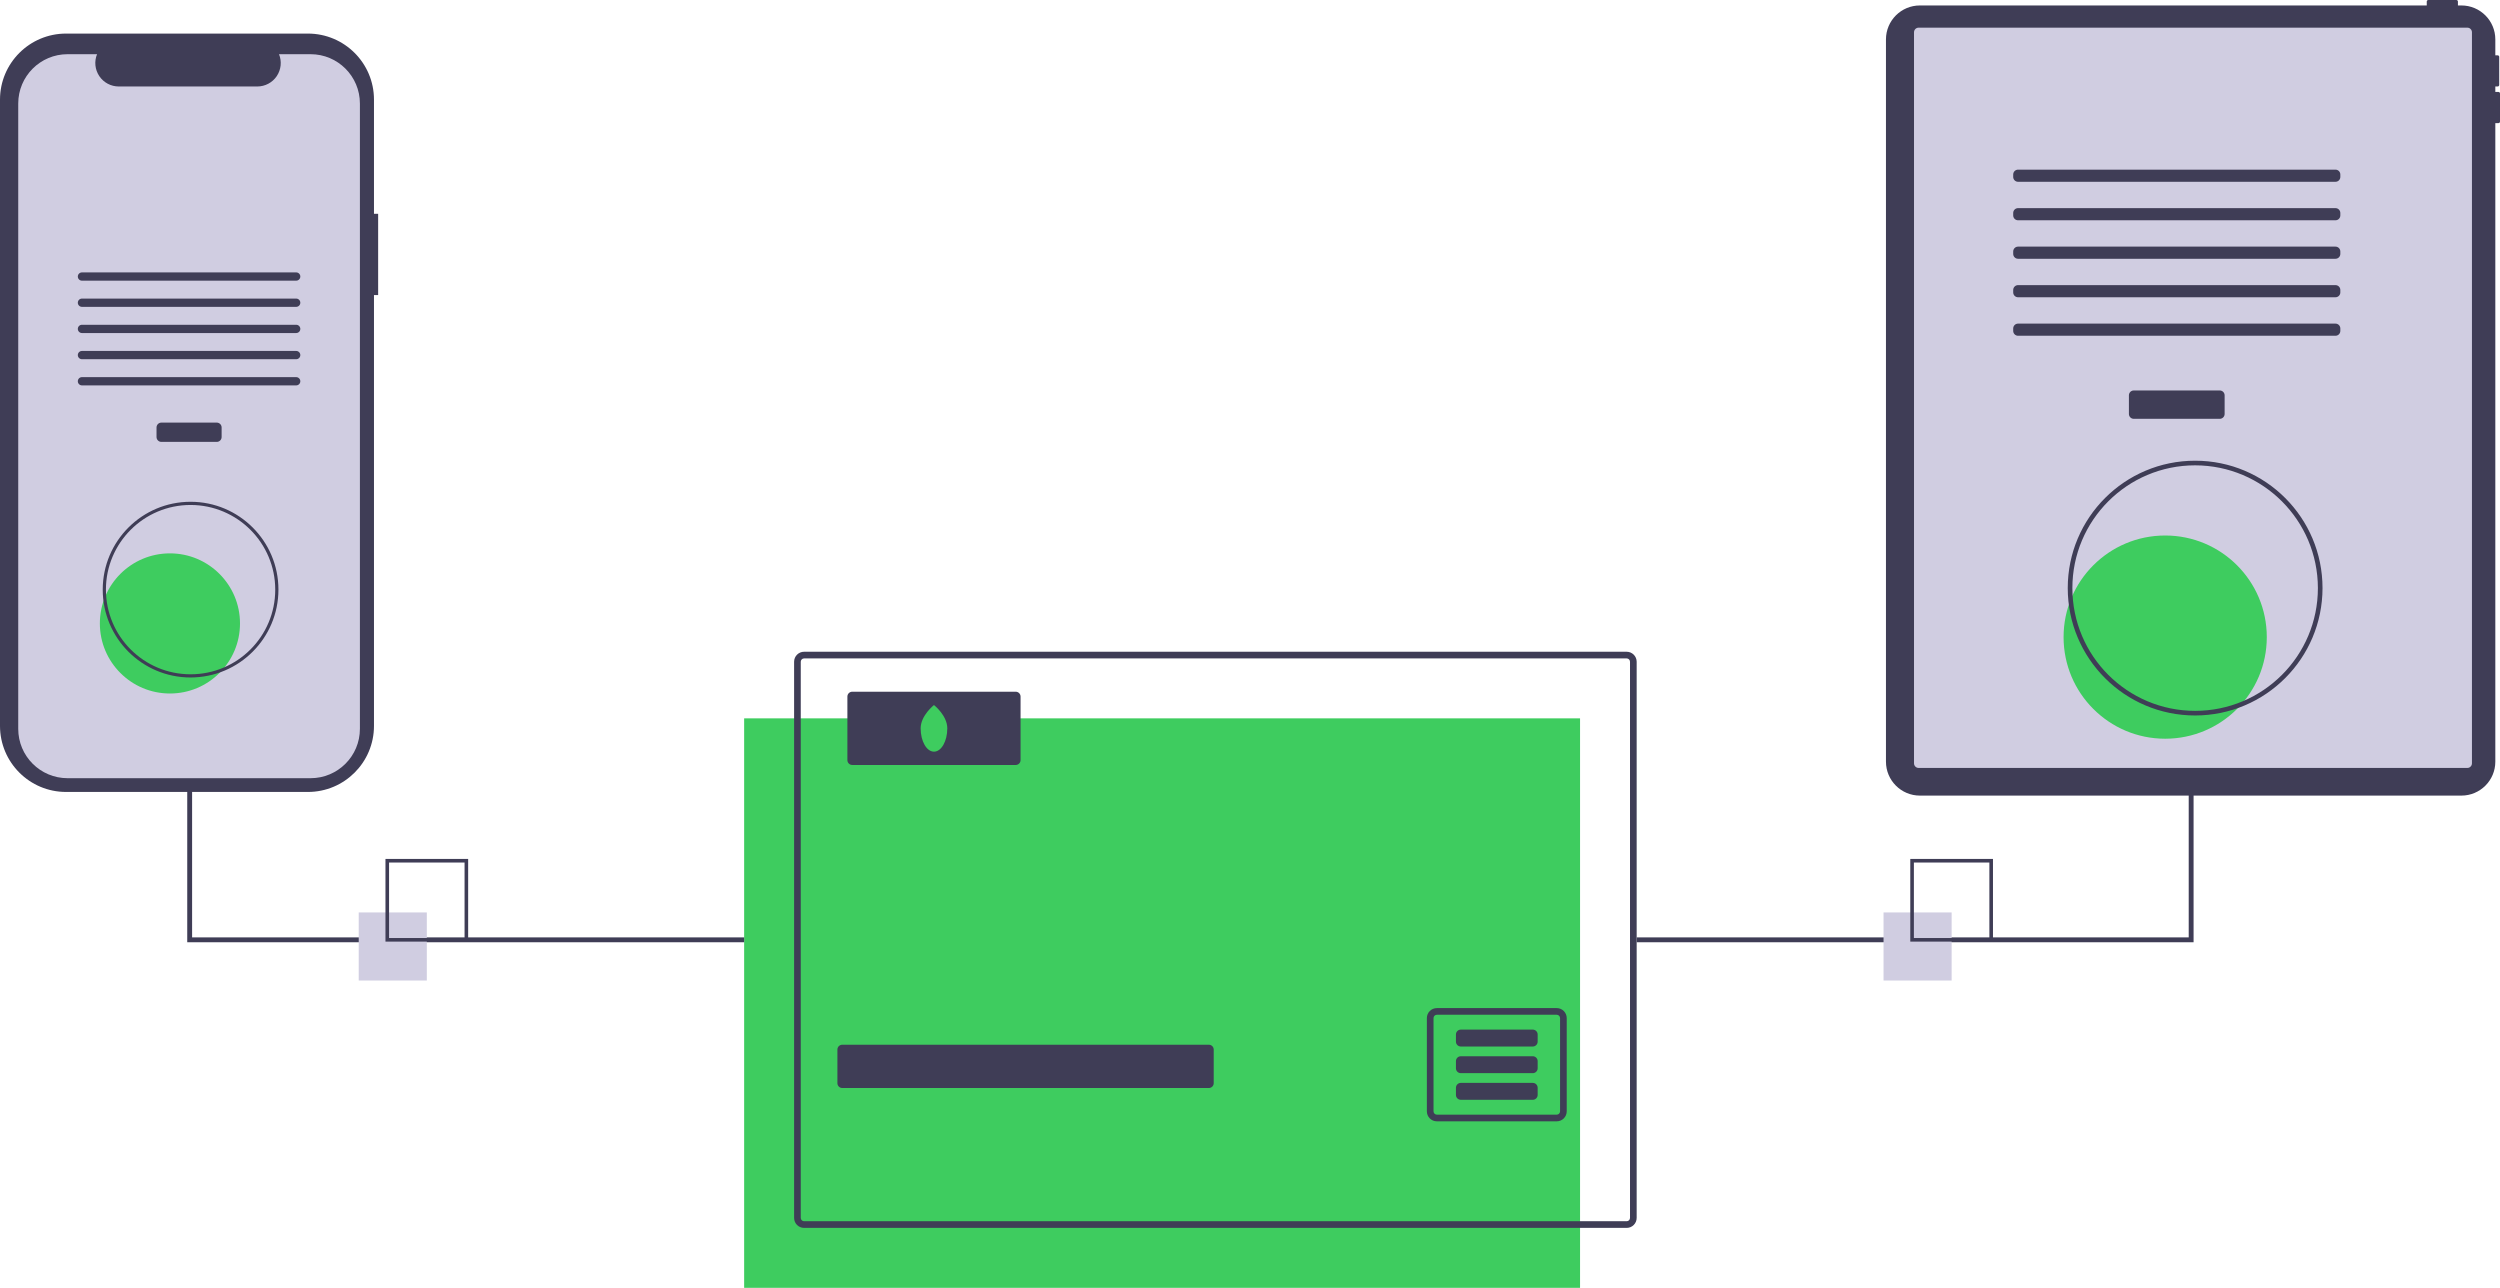
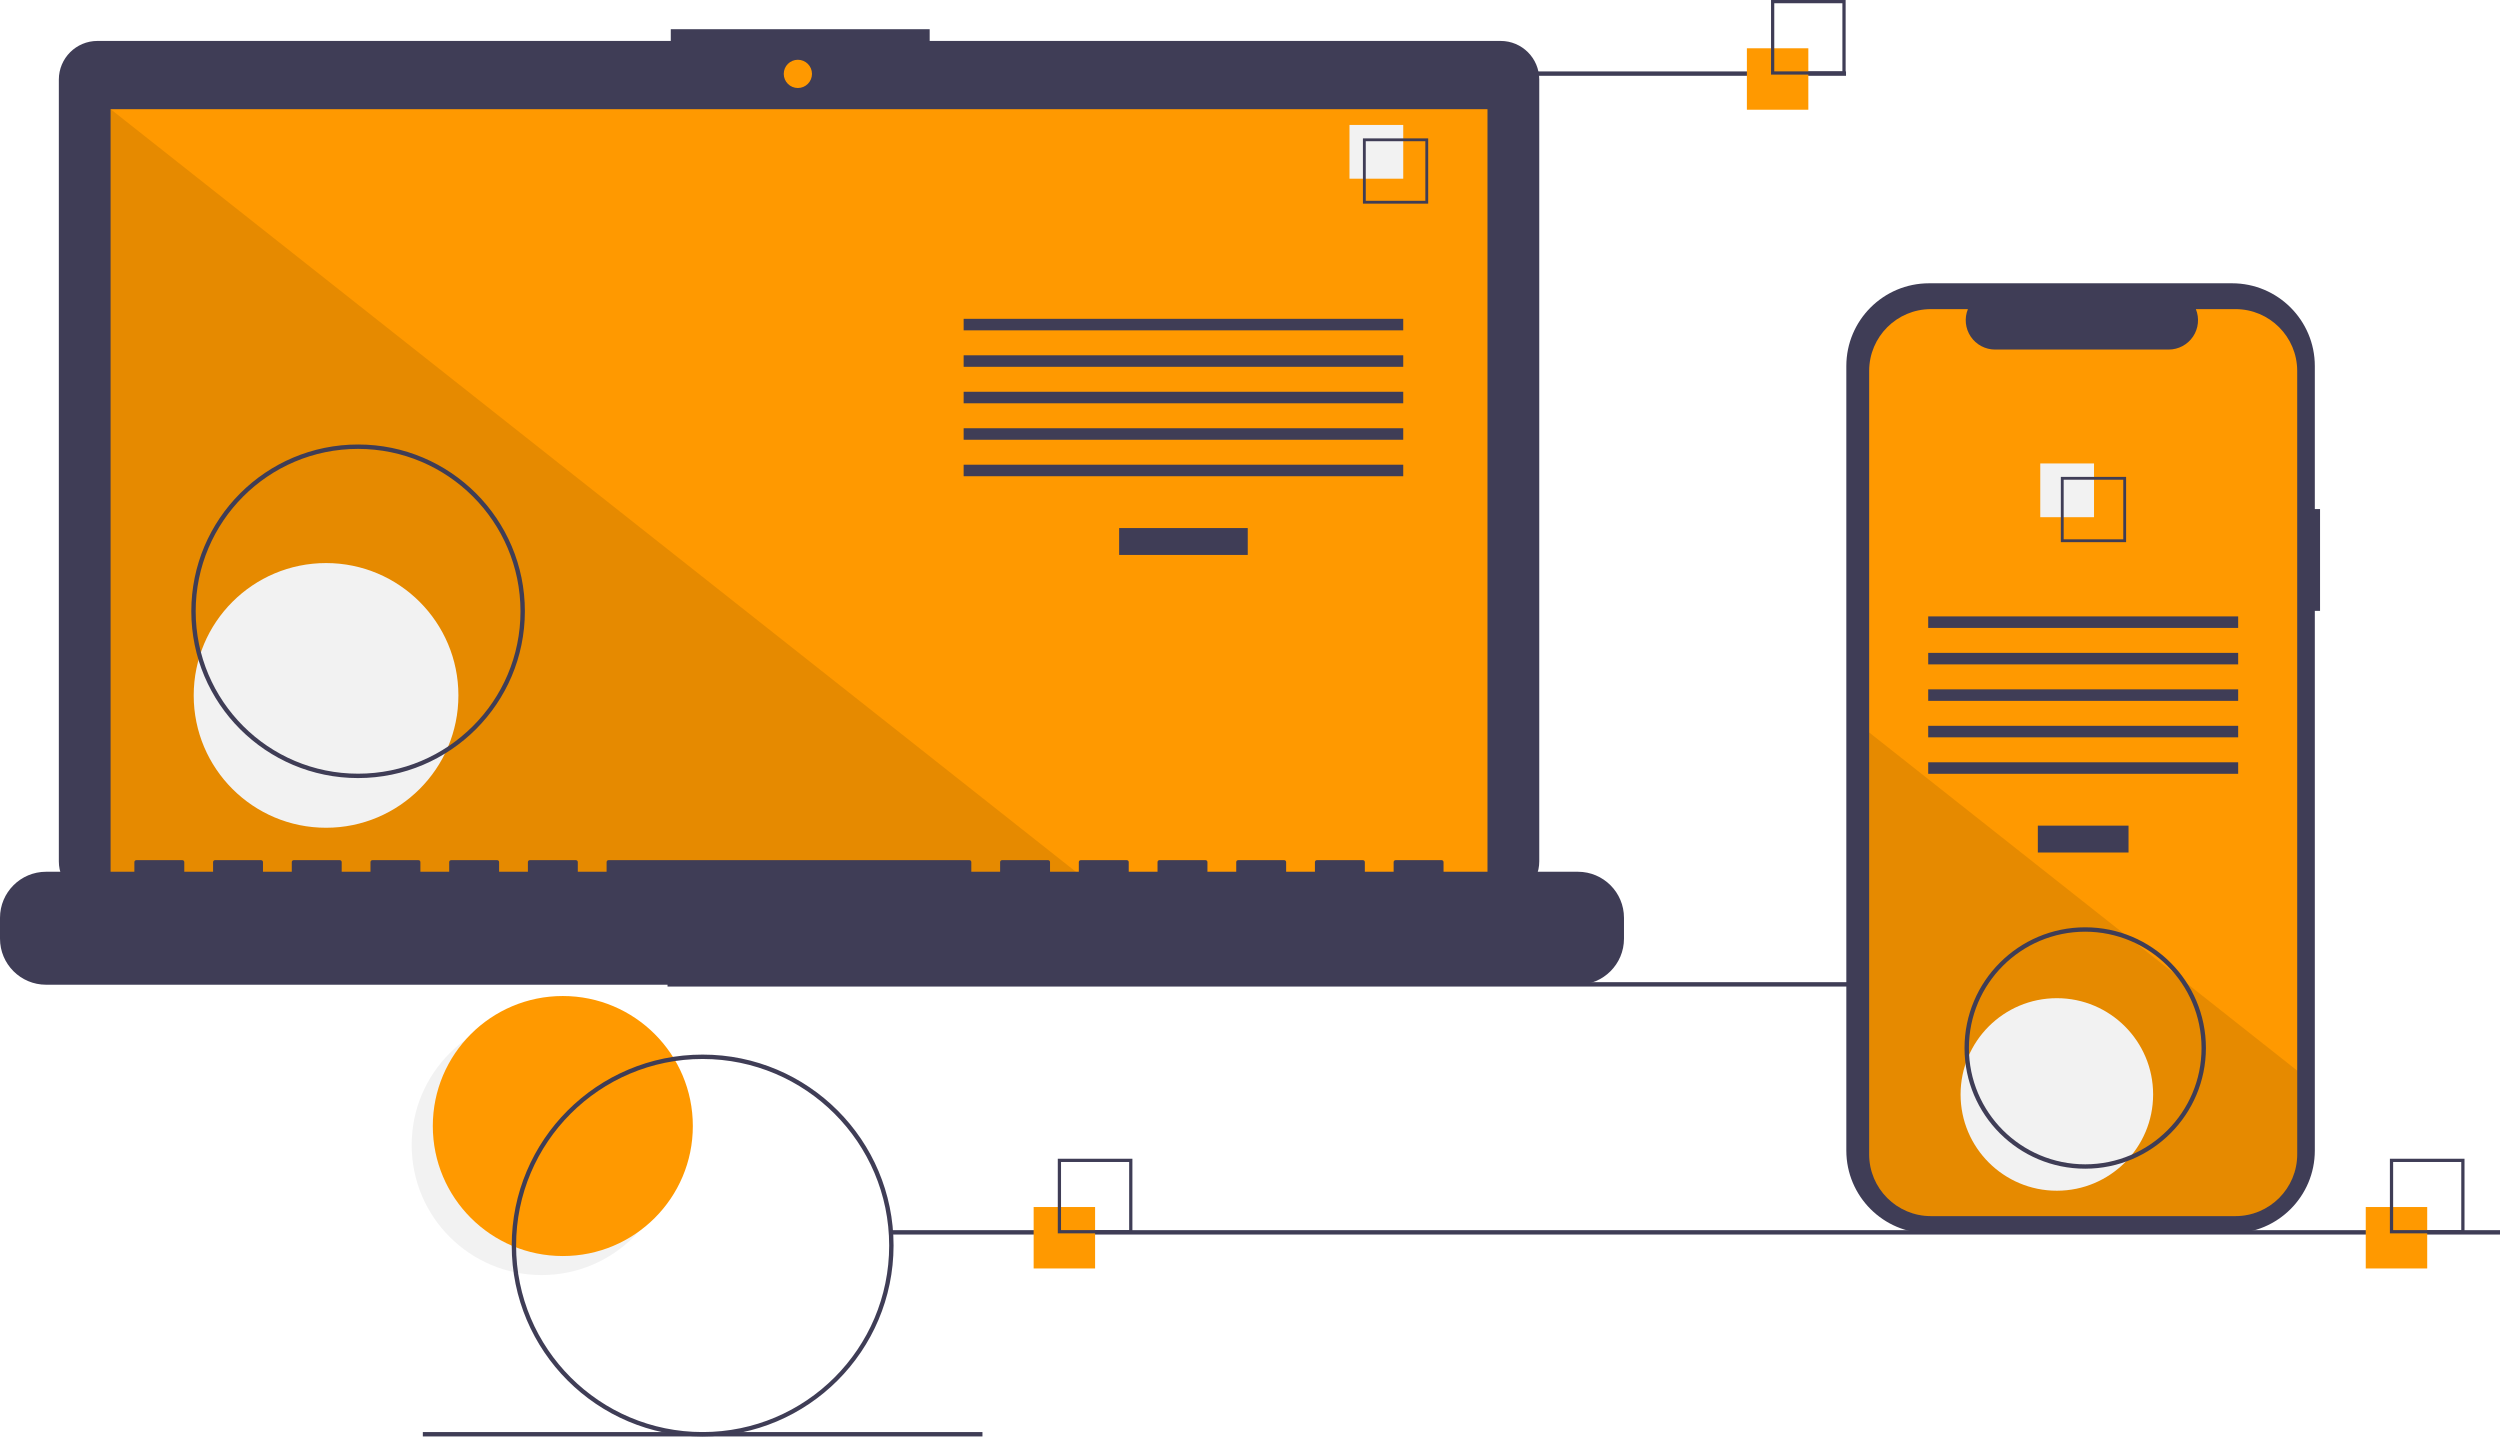
- <svg xmlns="http://www.w3.org/2000/svg" id="bbc47c66-d48b-4d11-bc2f-9f2748fa4450" data-name="Layer 1" width="1027.992" height="529.556" viewBox="0 0 1027.992 529.556">
-   <rect x="305.992" y="295.386" width="343.72" height="234.17" fill="#3ecc5f" />
-   <path d="M754.886,453.218h-338.24a4.116,4.116,0,0,0-4.11,4.11v228.69a4.11,4.11,0,0,0,4.11,4.11h338.24a4.11,4.11,0,0,0,4.11-4.11v-228.69A4.116,4.116,0,0,0,754.886,453.218Zm1.37,232.8a1.366,1.366,0,0,1-1.37,1.37h-338.24a1.366,1.366,0,0,1-1.37-1.37v-228.69a1.372,1.372,0,0,1,1.37-1.37h338.24a1.372,1.372,0,0,1,1.37,1.37Z" transform="translate(-86.00397 -185.2222)" fill="#3f3d56" />
-   <rect x="344.335" y="429.587" width="154.743" height="17.802" rx="2" fill="#3f3d56" />
-   <path d="M726.126,599.748h-49.29a4.11,4.11,0,0,0-4.11,4.11v38.34a4.11,4.11,0,0,0,4.11,4.11h49.29a4.11,4.11,0,0,0,4.11-4.11v-38.34A4.11,4.11,0,0,0,726.126,599.748Zm1.37,42.45a1.372,1.372,0,0,1-1.37,1.37h-49.29a1.372,1.372,0,0,1-1.37-1.37v-38.34a1.366,1.366,0,0,1,1.37-1.37h49.29a1.366,1.366,0,0,1,1.37,1.37Z" transform="translate(-86.00397 -185.2222)" fill="#3f3d56" />
-   <rect x="598.676" y="423.372" width="33.603" height="6.952" rx="2" fill="#3f3d56" />
-   <rect x="598.676" y="434.328" width="33.603" height="6.952" rx="2" fill="#3f3d56" />
-   <rect x="598.676" y="445.283" width="33.603" height="6.952" rx="2" fill="#3f3d56" />
-   <rect x="348.444" y="284.431" width="71.209" height="30.127" rx="2" fill="#3f3d56" />
-   <path d="M475.53,484.716c0,5.294-2.452,9.586-5.478,9.586s-5.478-4.292-5.478-9.586,5.478-9.586,5.478-9.586S475.53,479.422,475.53,484.716Z" transform="translate(-86.00397 -185.2222)" fill="#3ecc5f" />
-   <polygon points="901.992 161.837 899.992 161.837 899.992 385.451 672.992 385.451 672.992 387.451 901.992 387.451 901.992 161.837" fill="#3f3d56" />
-   <polygon points="305.992 387.451 76.992 387.451 76.992 161.837 78.992 161.837 78.992 385.451 305.992 385.451 305.992 387.451" fill="#3f3d56" />
-   <path d="M1113.355,223.032h-1.282v-2.243h.961a.641.641,0,0,0,.641-.641V208.613a.641.641,0,0,0-.641-.641h-.961v-6.551a13.956,13.956,0,0,0-13.956-13.956h-1.424v-1.602a.641.641,0,0,0-.641-.641h-11.535a.641.641,0,0,0-.641.641v1.602H875.461a13.956,13.956,0,0,0-13.956,13.956v296.994a13.956,13.956,0,0,0,13.956,13.956h222.657a13.956,13.956,0,0,0,13.956-13.956V235.849h1.282a.641.641,0,0,0,.641-.641V223.673A.641.641,0,0,0,1113.355,223.032Z" transform="translate(-86.00397 -185.2222)" fill="#3f3d56" />
-   <rect x="787.035" y="11.372" width="229.423" height="304.406" rx="1.905" fill="#d0cde1" />
-   <rect x="875.401" y="160.558" width="39.357" height="11.663" rx="2" fill="#3f3d56" />
-   <rect x="827.821" y="69.754" width="134.517" height="4.998" rx="2" fill="#3f3d56" />
-   <rect x="827.821" y="85.582" width="134.517" height="4.998" rx="2" fill="#3f3d56" />
-   <rect x="827.821" y="101.41" width="134.517" height="4.998" rx="2" fill="#3f3d56" />
-   <rect x="827.821" y="117.239" width="134.517" height="4.998" rx="2" fill="#3f3d56" />
-   <rect x="827.821" y="133.067" width="134.517" height="4.998" rx="2" fill="#3f3d56" />
-   <circle cx="890.317" cy="261.978" r="41.78" fill="#3ecc5f" />
-   <path d="M988.636,479.426a52.382,52.382,0,1,1,52.382-52.382A52.441,52.441,0,0,1,988.636,479.426Zm0-102.859a50.477,50.477,0,1,0,50.477,50.477A50.534,50.534,0,0,0,988.636,376.567Z" transform="translate(-86.00397 -185.2222)" fill="#3f3d56" />
-   <path d="M241.496,273.134h-1.713V226.196a27.167,27.167,0,0,0-27.167-27.167H113.171A27.167,27.167,0,0,0,86.004,226.196V483.703a27.167,27.167,0,0,0,27.167,27.167h99.445A27.167,27.167,0,0,0,239.783,483.703V306.545H241.496Z" transform="translate(-86.00397 -185.2222)" fill="#3f3d56" />
-   <path d="M233.997,227.792V484.924a20.288,20.288,0,0,1-20.285,20.292H113.787a20.288,20.288,0,0,1-20.285-20.292V227.792a20.287,20.287,0,0,1,20.285-20.285h12.123a9.638,9.638,0,0,0,8.925,13.276h56.972a9.637,9.637,0,0,0,8.925-13.276h12.98A20.287,20.287,0,0,1,233.997,227.792Z" transform="translate(-86.00397 -185.2222)" fill="#d0cde1" />
-   <rect x="64.362" y="173.773" width="26.768" height="7.933" rx="2" fill="#3f3d56" />
-   <rect x="32" y="112.012" width="91.492" height="3.4" rx="1.7" fill="#3f3d56" />
-   <rect x="32" y="122.778" width="91.492" height="3.4" rx="1.7" fill="#3f3d56" />
-   <rect x="32" y="133.544" width="91.492" height="3.4" rx="1.7" fill="#3f3d56" />
-   <rect x="32" y="144.309" width="91.492" height="3.4" rx="1.7" fill="#3f3d56" />
-   <rect x="32" y="155.075" width="91.492" height="3.4" rx="1.7" fill="#3f3d56" />
-   <circle cx="69.875" cy="256.355" r="28.813" fill="#3ecc5f" />
-   <path d="M164.371,463.801A36.125,36.125,0,1,1,200.496,427.677,36.165,36.165,0,0,1,164.371,463.801Zm0-70.936a34.811,34.811,0,1,0,34.811,34.811A34.85,34.85,0,0,0,164.371,392.866Z" transform="translate(-86.00397 -185.2222)" fill="#3f3d56" />
-   <rect x="147.505" y="375.19" width="28" height="28" fill="#d0cde1" />
-   <path d="M278.509,572.412h-34v-34h34Zm-32.522-1.478h31.043V539.89H245.987Z" transform="translate(-86.00397 -185.2222)" fill="#3f3d56" />
-   <rect x="774.505" y="375.19" width="28" height="28" fill="#d0cde1" />
-   <path d="M905.509,572.412h-34v-34h34Zm-32.522-1.478h31.043V539.89H872.987Z" transform="translate(-86.00397 -185.2222)" fill="#3f3d56" />
+ <svg xmlns="http://www.w3.org/2000/svg" id="b6117b06-2b45-45bc-b789-4a82ab6612dd" data-name="Layer 1" width="1139.171" height="654.543" viewBox="0 0 1139.171 654.543">
+   <circle cx="246.827" cy="521.765" r="59.243" fill="#f2f2f2" />
+   <circle cx="256.46" cy="513.095" r="59.243" fill="#ff9900" />
+   <rect x="304.171" y="447.543" width="733" height="2" fill="#3f3d56" />
+   <path d="M714.207,141.381H454.038v-5.362h-117.971v5.362H74.825a17.599,17.599,0,0,0-17.599,17.599V515.231a17.599,17.599,0,0,0,17.599,17.599H714.207a17.599,17.599,0,0,0,17.599-17.599V158.979A17.599,17.599,0,0,0,714.207,141.381Z" transform="translate(-30.41456 -122.7284)" fill="#3f3d56" />
+   <rect x="50.406" y="49.754" width="627.391" height="353.913" fill="#ff9900" />
+   <circle cx="363.565" cy="33.667" r="6.435" fill="#ff9900" />
+   <polygon points="498.374 403.667 50.406 403.667 50.406 49.754 498.374 403.667" opacity="0.1" />
+   <circle cx="148.574" cy="316.876" r="60.307" fill="#f2f2f2" />
+   <rect x="509.953" y="240.622" width="58.605" height="12.246" fill="#3f3d56" />
+   <rect x="439.102" y="145.279" width="200.307" height="5.248" fill="#3f3d56" />
+   <rect x="439.102" y="161.898" width="200.307" height="5.248" fill="#3f3d56" />
+   <rect x="439.102" y="178.518" width="200.307" height="5.248" fill="#3f3d56" />
+   <rect x="439.102" y="195.137" width="200.307" height="5.248" fill="#3f3d56" />
+   <rect x="439.102" y="211.756" width="200.307" height="5.248" fill="#3f3d56" />
+   <rect x="614.917" y="56.934" width="24.492" height="24.492" fill="#f2f2f2" />
+   <path d="M681.195,215.525h-29.74v-29.74h29.74Zm-28.447-1.293h27.154V187.078H652.748Z" transform="translate(-30.41456 -122.7284)" fill="#3f3d56" />
+   <path d="M749.422,519.96H688.192v-4.412a.875.875,0,0,0-.875-.875h-20.993a.875.875,0,0,0-.875.875v4.412H652.329v-4.412a.875.875,0,0,0-.875-.875H630.462a.875.875,0,0,0-.875.875v4.412H616.467v-4.412a.875.875,0,0,0-.875-.875H594.599a.875.875,0,0,0-.875.875v4.412H580.604v-4.412a.875.875,0,0,0-.875-.875H558.736a.875.875,0,0,0-.875.875v4.412H544.741v-4.412a.875.875,0,0,0-.875-.875H522.873a.875.875,0,0,0-.875.875v4.412H508.878v-4.412a.875.875,0,0,0-.875-.875h-20.993a.875.875,0,0,0-.875.875v4.412H473.015v-4.412a.875.875,0,0,0-.875-.875H307.696a.875.875,0,0,0-.875.875v4.412H293.701v-4.412a.875.875,0,0,0-.875-.875H271.833a.875.875,0,0,0-.875.875v4.412H257.838v-4.412a.875.875,0,0,0-.875-.875h-20.993a.875.875,0,0,0-.875.875v4.412H221.975v-4.412a.875.875,0,0,0-.875-.875H200.107a.875.875,0,0,0-.875.875v4.412H186.112v-4.412a.875.875,0,0,0-.875-.875H164.244a.875.875,0,0,0-.875.875v4.412H150.249v-4.412a.875.875,0,0,0-.875-.875H128.381a.875.875,0,0,0-.875.875v4.412H114.386v-4.412a.875.875,0,0,0-.875-.875H92.519a.875.875,0,0,0-.875.875v4.412H51.407a20.993,20.993,0,0,0-20.993,20.993v9.492A20.993,20.993,0,0,0,51.407,571.438H749.422a20.993,20.993,0,0,0,20.993-20.993v-9.492A20.993,20.993,0,0,0,749.422,519.96Z" transform="translate(-30.41456 -122.7284)" fill="#3f3d56" />
+   <path d="M193.586,477.272a76,76,0,1,1,76-76A76.086,76.086,0,0,1,193.586,477.272Zm0-150a74,74,0,1,0,74,74A74.084,74.084,0,0,0,193.586,327.272Z" transform="translate(-30.41456 -122.7284)" fill="#3f3d56" />
+   <rect x="586.171" y="32.543" width="255" height="2" fill="#3f3d56" />
+   <rect x="406.171" y="560.543" width="733" height="2" fill="#3f3d56" />
+   <rect x="192.672" y="652.543" width="255" height="2" fill="#3f3d56" />
+   <rect x="471" y="550" width="28" height="28" fill="#ff9900" />
+   <path d="M546.415,684.728h-34v-34h34Zm-32.522-1.478H544.936V652.207H513.893Z" transform="translate(-30.41456 -122.7284)" fill="#3f3d56" />
+   <rect x="796" y="22" width="28" height="28" fill="#ff9900" />
+   <path d="M871.415,156.728h-34v-34h34Zm-32.522-1.478H869.936V124.207H838.893Z" transform="translate(-30.41456 -122.7284)" fill="#3f3d56" />
+   <rect x="1078" y="550" width="28" height="28" fill="#ff9900" />
+   <path d="M1153.415,684.728h-34v-34h34Zm-32.522-1.478h31.043V652.207h-31.043Z" transform="translate(-30.41456 -122.7284)" fill="#3f3d56" />
+   <path d="M1087.586,354.687h-2.379V289.525a37.714,37.714,0,0,0-37.714-37.714H909.44A37.714,37.714,0,0,0,871.726,289.525V647.006A37.714,37.714,0,0,0,909.44,684.72h138.053a37.714,37.714,0,0,0,37.714-37.714V401.07h2.379Z" transform="translate(-30.41456 -122.7284)" fill="#3f3d56" />
+   <path d="M1077.176,291.742v356.96a28.165,28.165,0,0,1-28.16,28.17H910.296a28.165,28.165,0,0,1-28.16-28.17v-356.96a28.163,28.163,0,0,1,28.16-28.16h16.83a13.379,13.379,0,0,0,12.39,18.43h79.09a13.379,13.379,0,0,0,12.39-18.43h18.02A28.163,28.163,0,0,1,1077.176,291.742Z" transform="translate(-30.41456 -122.7284)" fill="#ff9900" />
+   <rect x="928.58" y="376.218" width="41.324" height="12.246" fill="#3f3d56" />
+   <rect x="878.621" y="280.875" width="141.24" height="5.248" fill="#3f3d56" />
+   <rect x="878.621" y="297.494" width="141.24" height="5.248" fill="#3f3d56" />
+   <rect x="878.621" y="314.114" width="141.24" height="5.248" fill="#3f3d56" />
+   <rect x="878.621" y="330.733" width="141.24" height="5.248" fill="#3f3d56" />
+   <rect x="878.621" y="347.352" width="141.24" height="5.248" fill="#3f3d56" />
+   <rect x="929.684" y="211.179" width="24.492" height="24.492" fill="#f2f2f2" />
+   <path d="M969.474,340.032v29.74h29.74v-29.74Zm28.45,28.45h-27.16v-27.16h27.16Z" transform="translate(-30.41456 -122.7284)" fill="#3f3d56" />
+   <path d="M1077.176,610.582v38.12a28.165,28.165,0,0,1-28.16,28.17H910.296a28.165,28.165,0,0,1-28.16-28.17v-192.21l116.87,92.33,2,1.58,21.74,17.17,2.03,1.61Z" transform="translate(-30.41456 -122.7284)" opacity="0.1" />
+   <circle cx="937.241" cy="498.707" r="43.868" fill="#f2f2f2" />
+   <path d="M350.586,777.272a87,87,0,1,1,87-87A87.099,87.099,0,0,1,350.586,777.272Zm0-172a85,85,0,1,0,85,85A85.096,85.096,0,0,0,350.586,605.272Z" transform="translate(-30.41456 -122.7284)" fill="#3f3d56" />
+   <path d="M980.586,655.272a55,55,0,1,1,55-55A55.062,55.062,0,0,1,980.586,655.272Zm0-108a53,53,0,1,0,53,53A53.06,53.06,0,0,0,980.586,547.272Z" transform="translate(-30.41456 -122.7284)" fill="#3f3d56" />
</svg>
